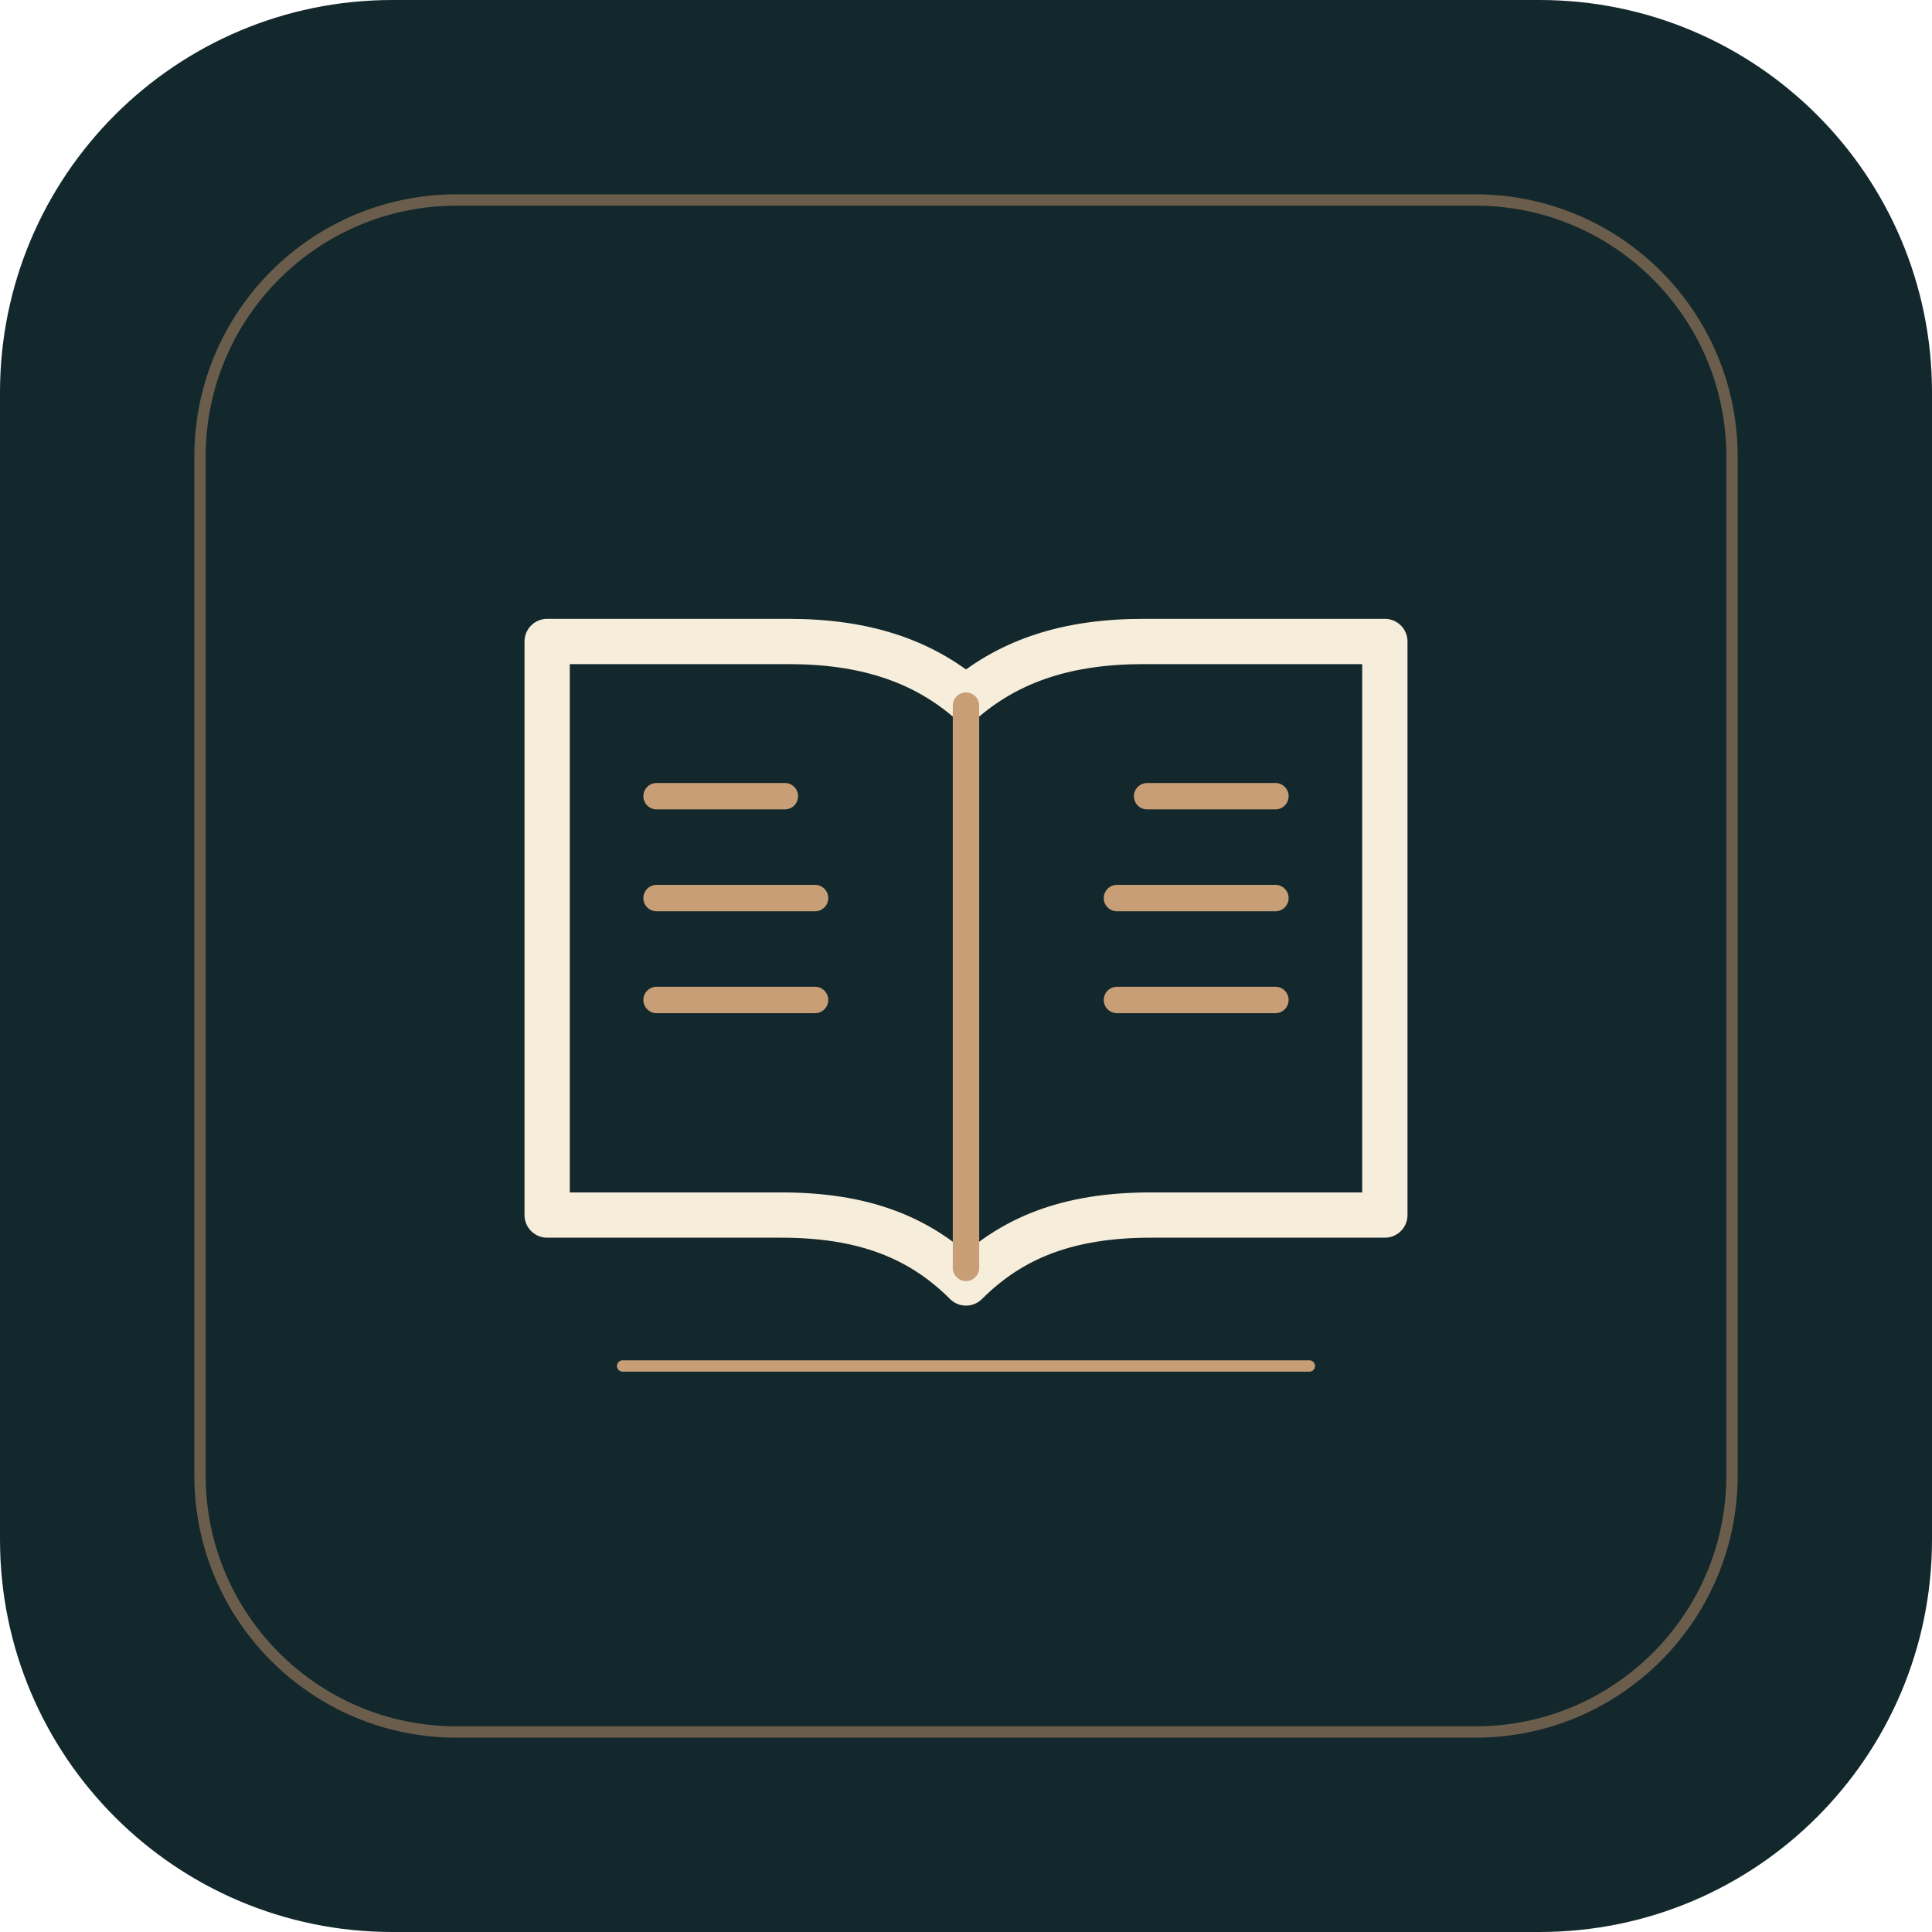
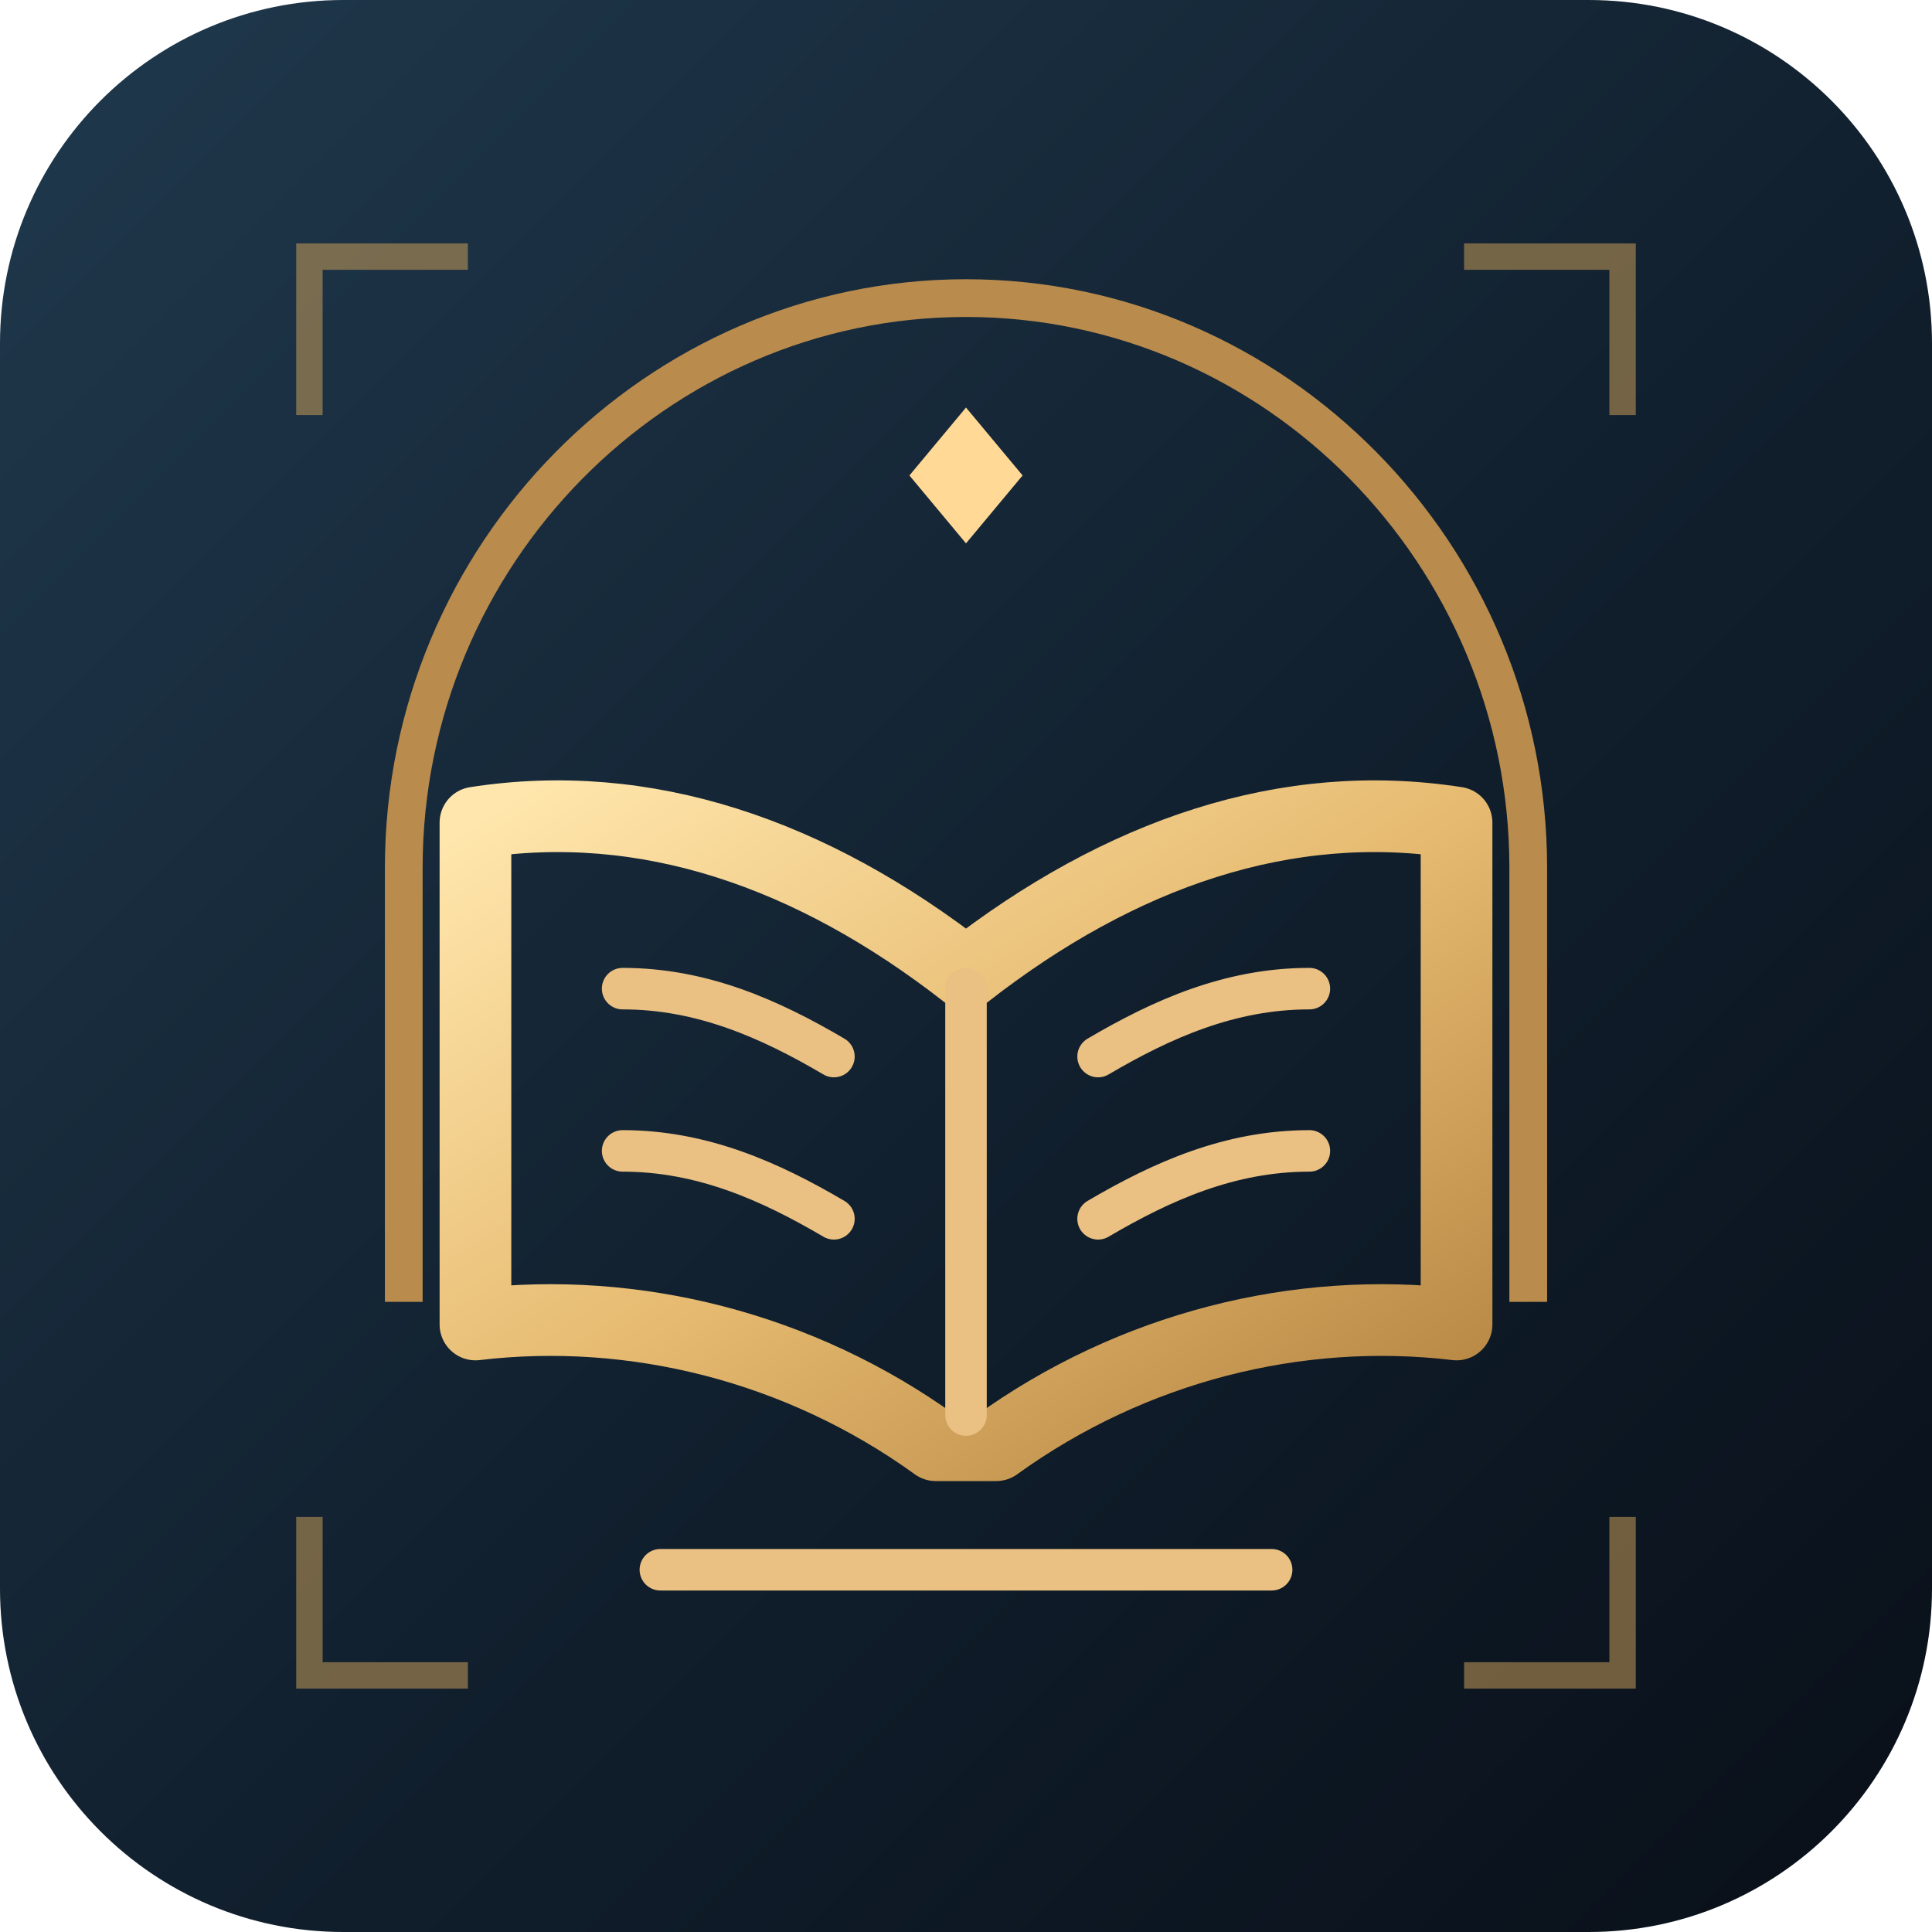
<svg xmlns="http://www.w3.org/2000/svg" viewBox="0 0 512 512">
-   <rect width="512" height="512" rx="104" fill="#13282c" />
-   <rect x="53" y="53" width="406" height="406" rx="68" fill="none" stroke="#b68c68" stroke-opacity=".54" stroke-width="3" />
-   <path d="M145 170h64c20 0 35 5 47 15 12-10 27-15 47-15h64v152h-62c-22 0-37 6-49 18-12-12-27-18-49-18h-62z" stroke="#f7eddb" stroke-width="12" fill="none" stroke-linejoin="round" />
-   <path d="M256 187v149m-82-125h34m-34 27h42m-42 27h42m122-54h-34m34 27h-42m42 27h-42" stroke="#c89e77" stroke-width="7" stroke-linecap="round" fill="none" />
-   <path d="M165 362h182" stroke="#c89e77" stroke-width="3" stroke-linecap="round" />
+   <defs>
+     <linearGradient id="night" x1="0" y1="0" x2="1" y2="1" gradientUnits="objectBoundingBox">
+       <stop stop-color="#20394d" />
+       <stop offset=".58" stop-color="#101e2c" />
+       <stop offset="1" stop-color="#090f18" />
+     </linearGradient>
+     <linearGradient id="brass" x1="0" y1="0" x2="1" y2="1" gradientUnits="objectBoundingBox">
+       <stop stop-color="#ffe6ac" />
+       <stop offset=".5" stop-color="#e6ba70" />
+       <stop offset="1" stop-color="#b48441" />
+     </linearGradient>
+   </defs>
+   <rect width="512" height="512" rx="91" fill="url(#night)" />
+   <path d="M82 110V68h42m264 0h42v42m0 292v42h-42m-264 0H82v-42" fill="none" stroke="#c49b57" stroke-opacity=".55" stroke-width="7" />
+   <path d="M256 79c-82 0-149 68-149 151v115m149-266c82 0 149 68 149 151v115" fill="none" stroke="#b98b4d" stroke-width="10" />
+   <path d="m256 108 15 18-15 18-15-18z" fill="#ffd995" />
+   <path d="M126 218c45-7 89 8 130 40 41-32 85-47 130-40v133c-42-5-86 6-122 32h-16c-36-26-80-37-122-32z" fill="none" stroke="url(#brass)" stroke-linejoin="round" stroke-width="19" />
+   <path d="M256 262v113M165 262c21 0 39 8 56 18m-56 25c21 0 39 8 56 18m126-61c-21 0-39 8-56 18m56 25c-21 0-39 8-56 18M175 416h162" fill="none" stroke="#eac083" stroke-width="11" stroke-linecap="round" />
</svg>
